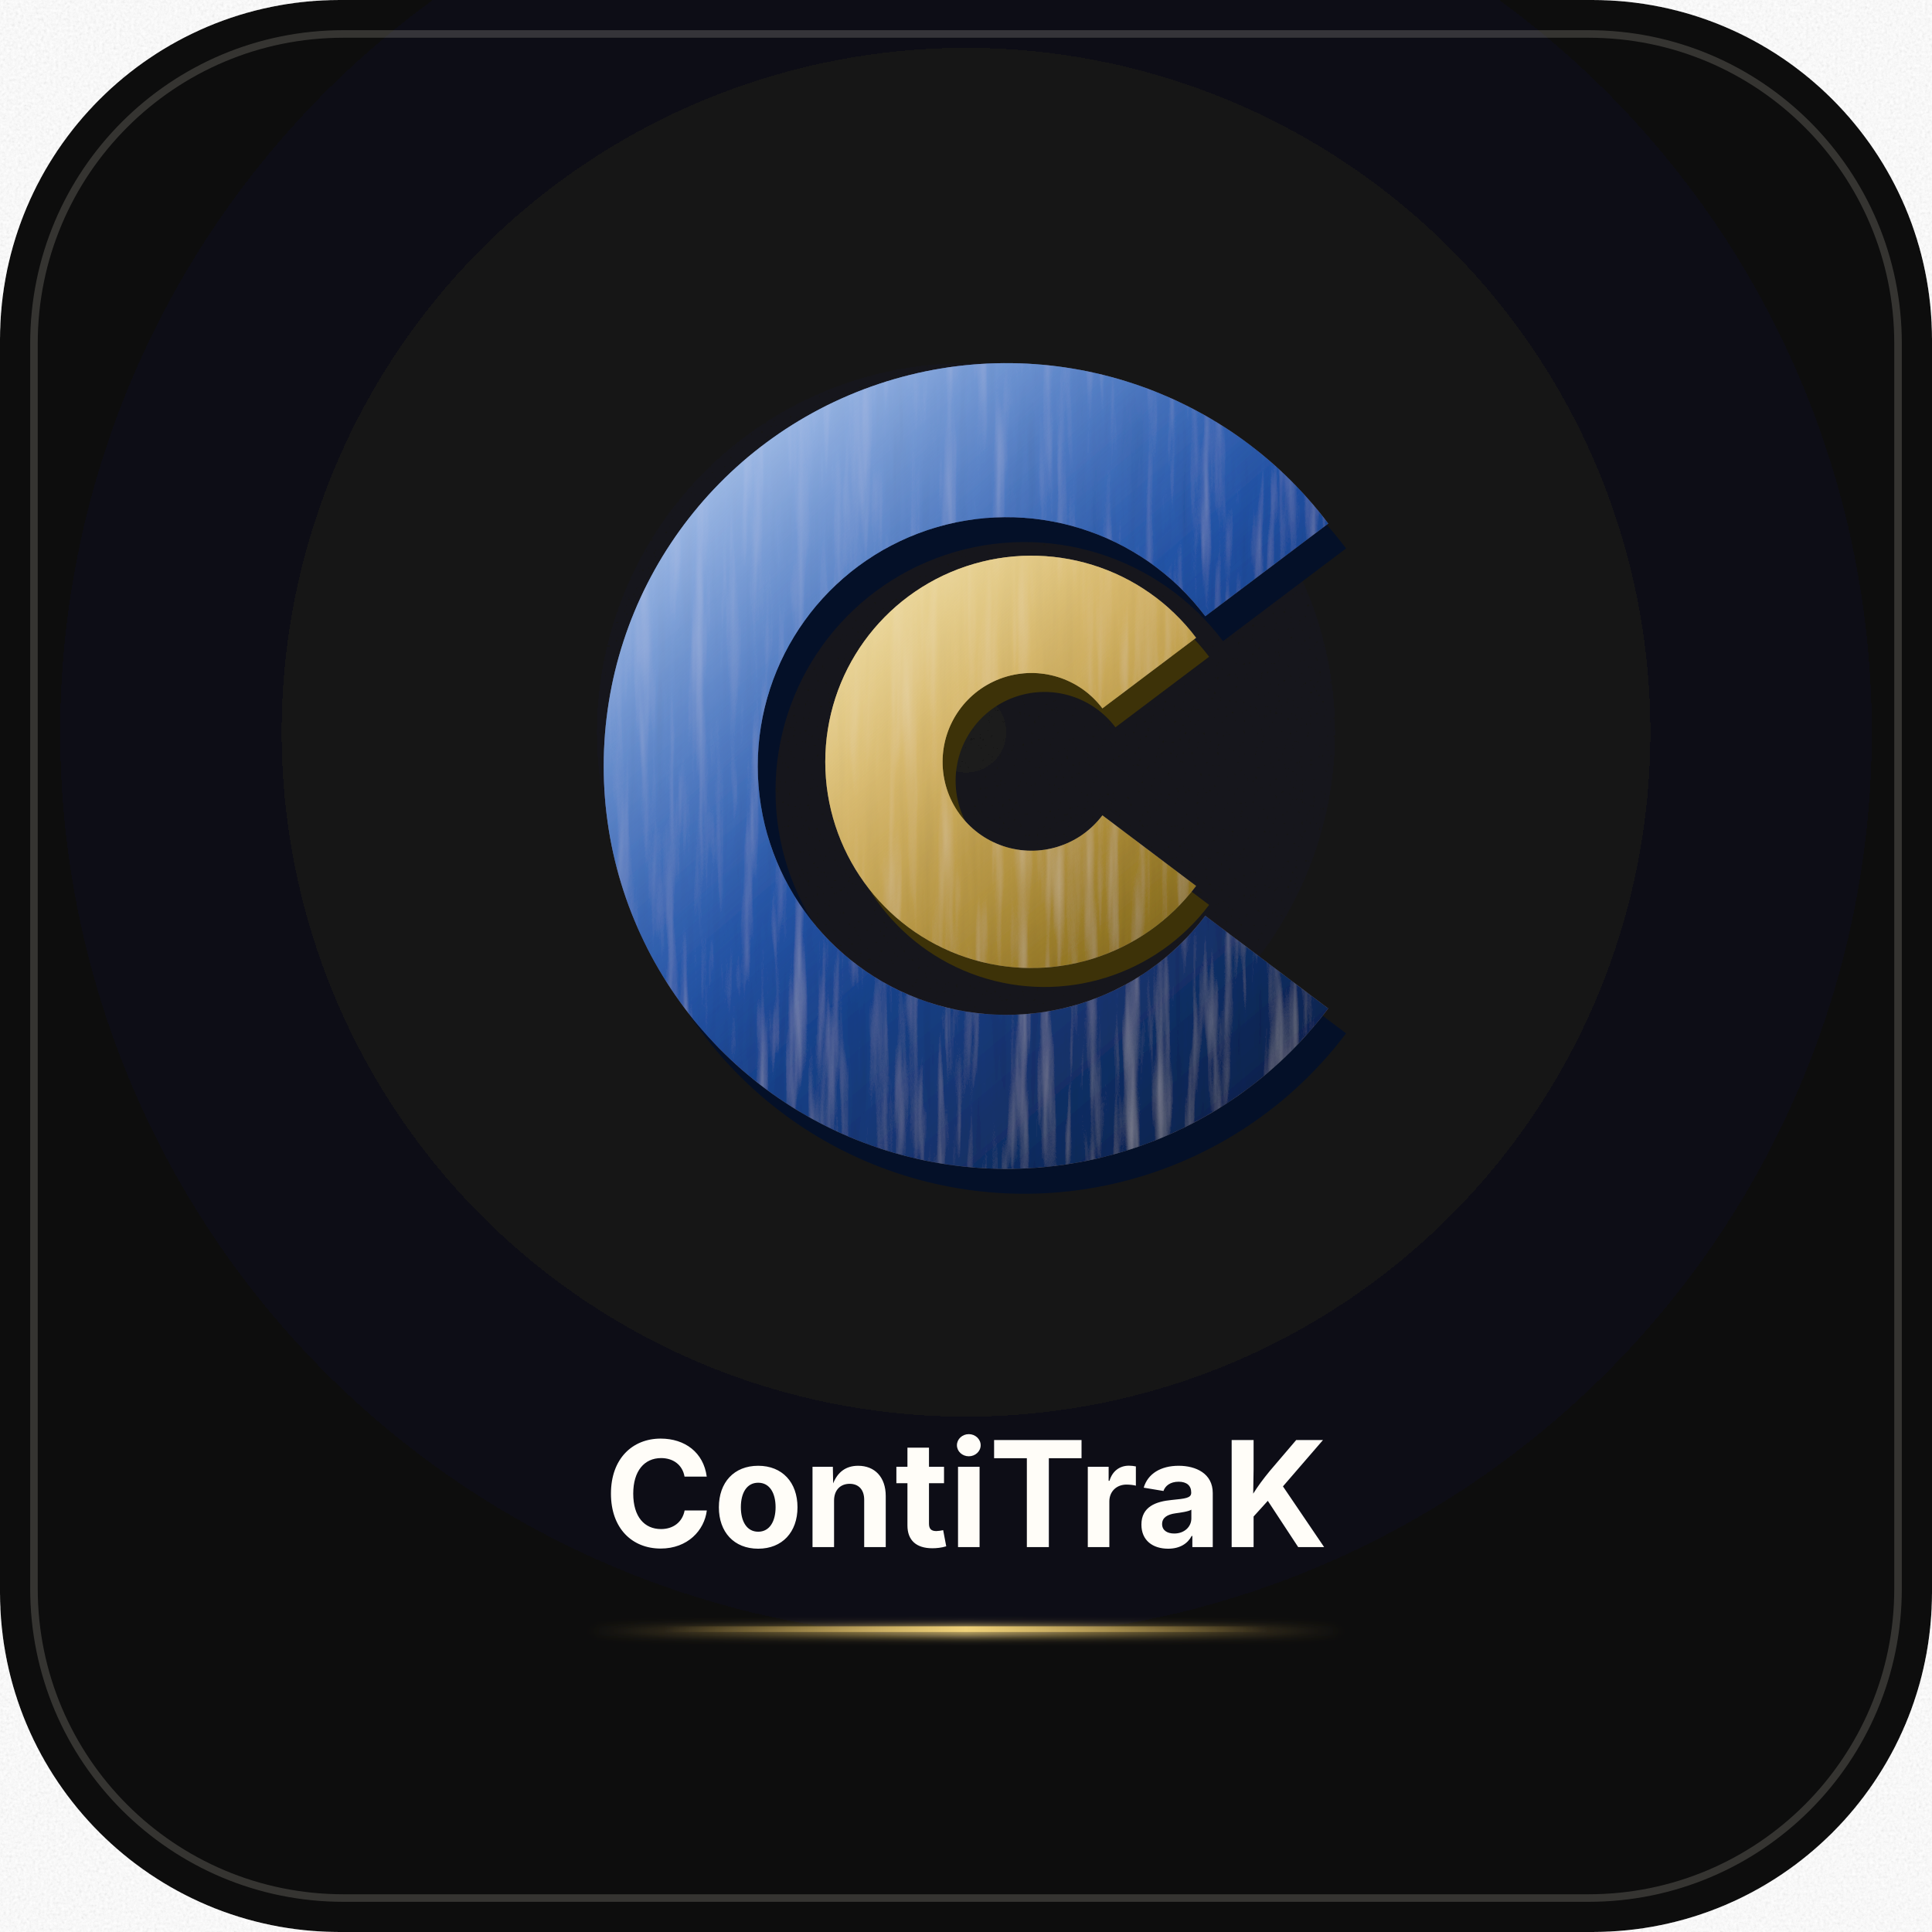
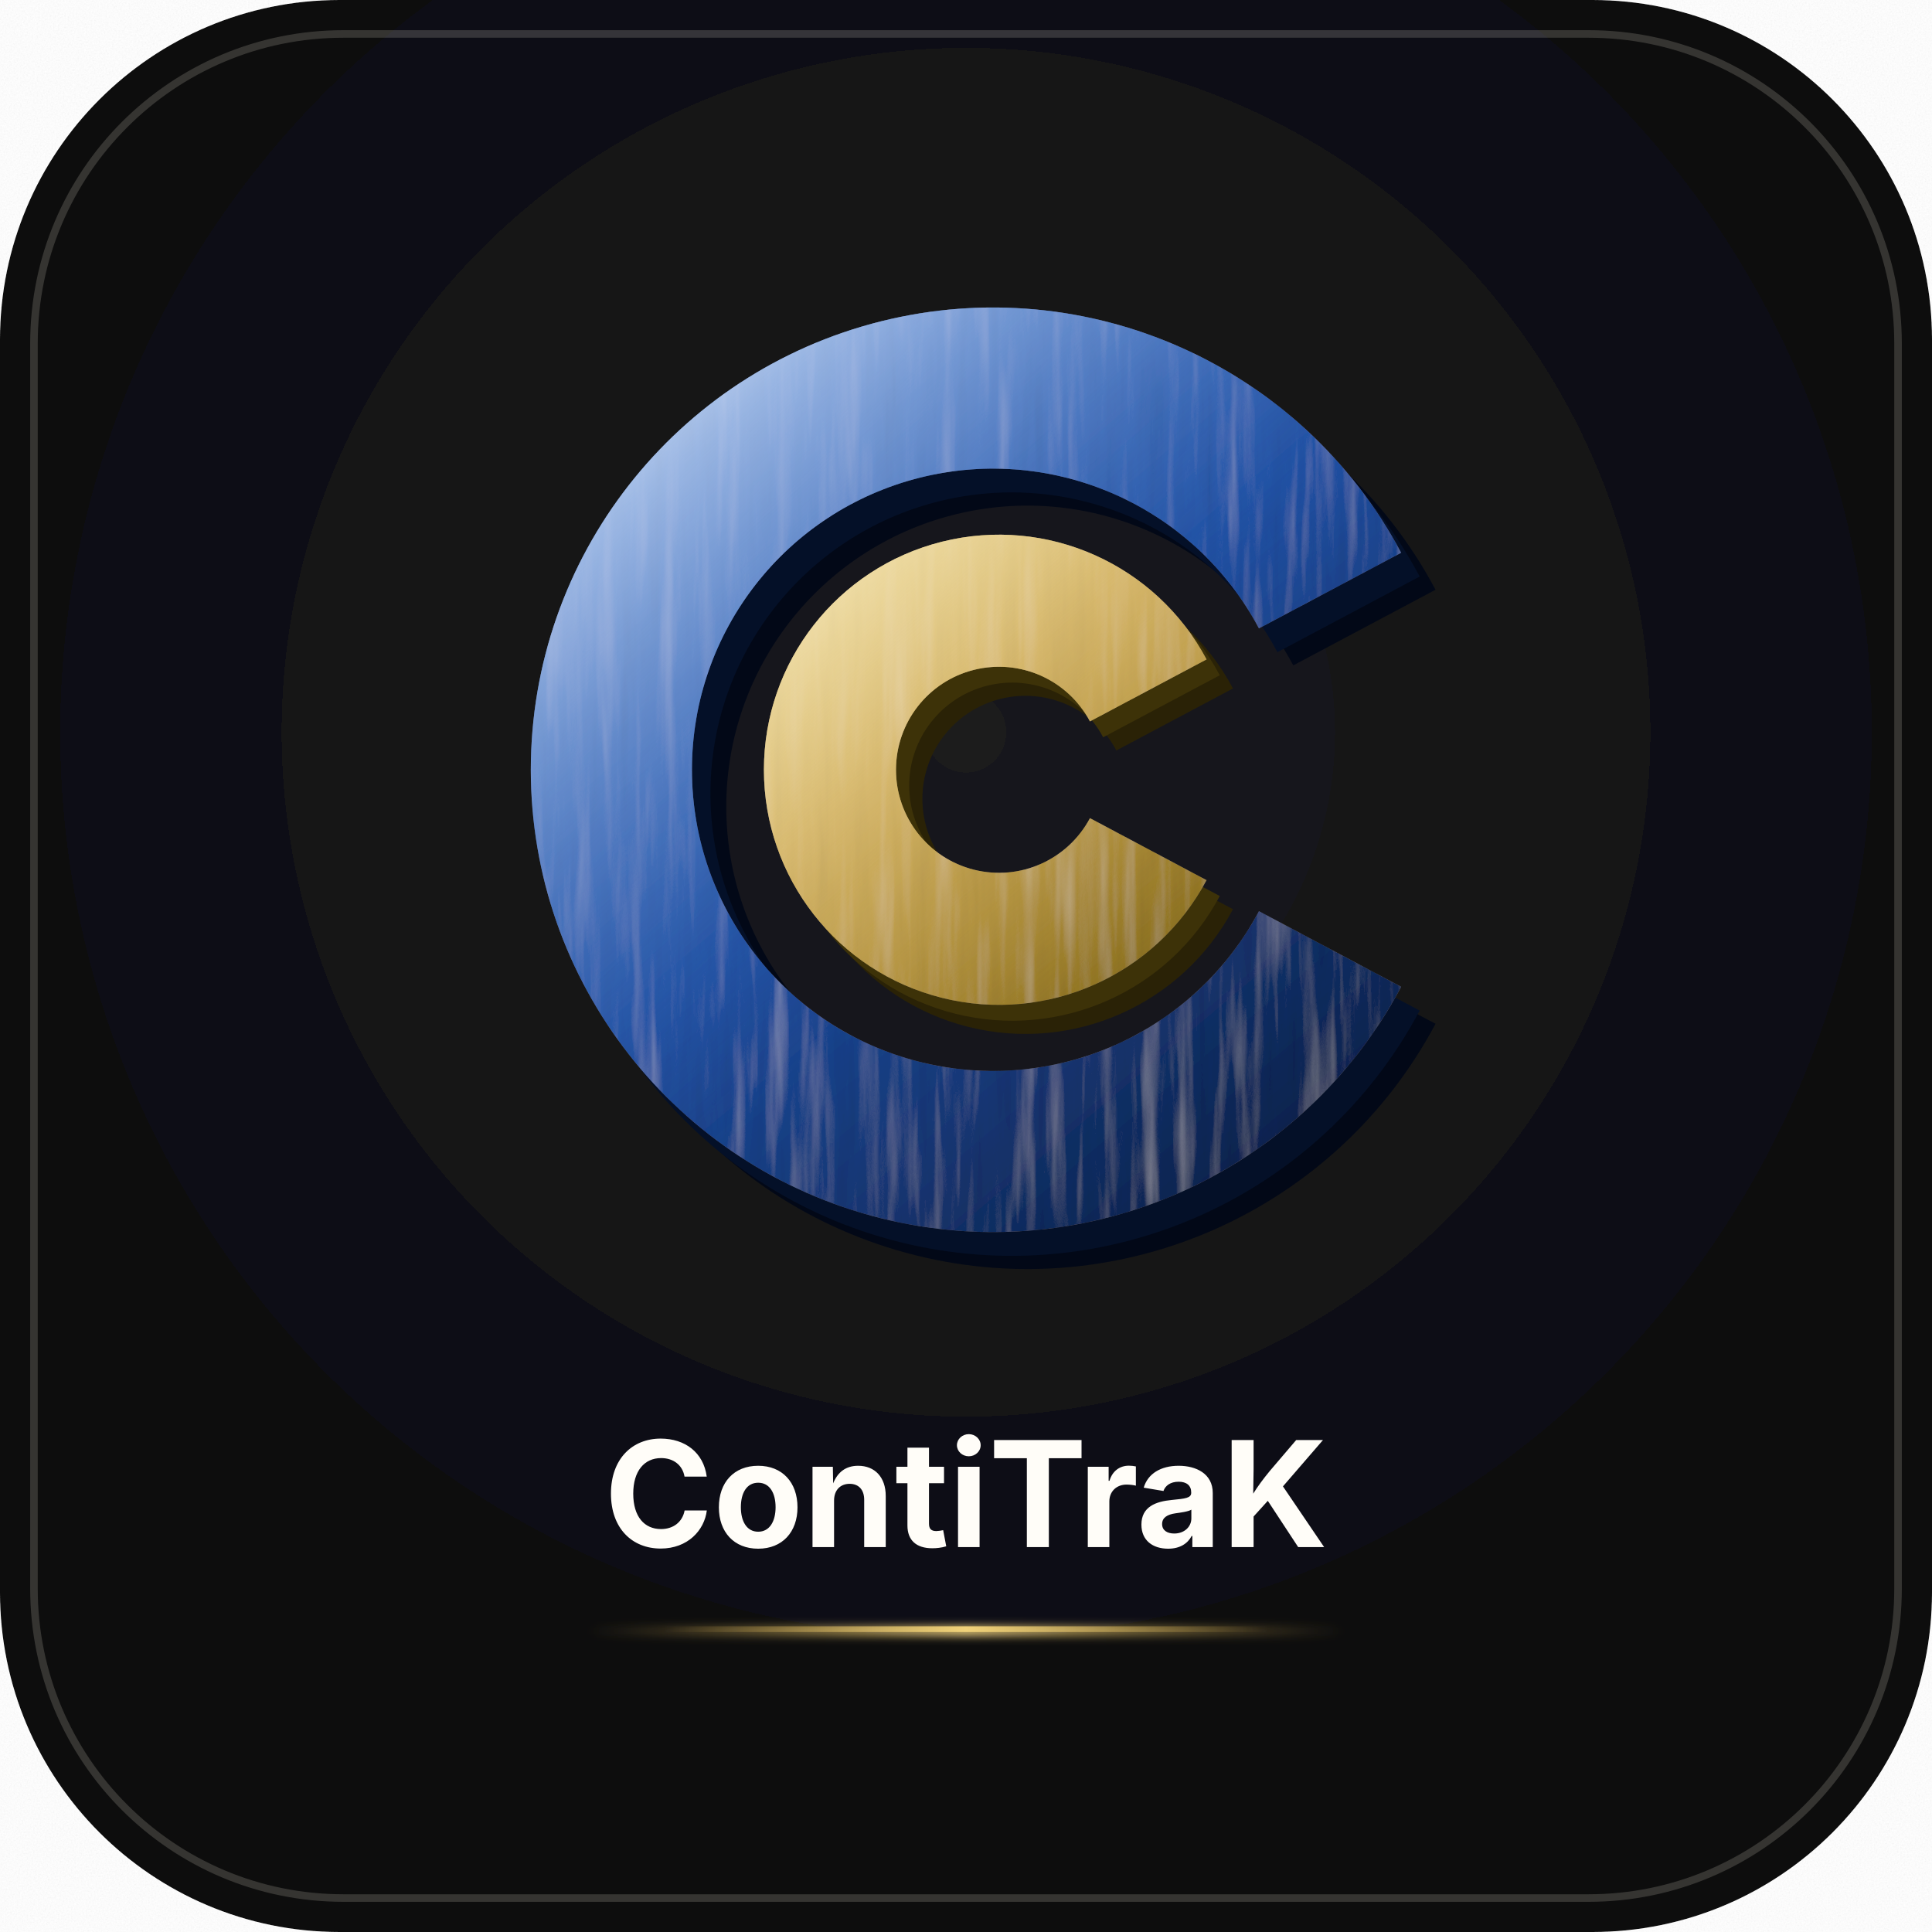
<svg xmlns="http://www.w3.org/2000/svg" viewBox="0 0 1024 1024" fill="none">
  <defs>
    <linearGradient id="t-blue" x1="18" y1="12" x2="82" y2="88" gradientUnits="userSpaceOnUse">
      <stop offset="0%" stop-color="#c5dcff" />
      <stop offset="18%" stop-color="#4d82d6" />
      <stop offset="48%" stop-color="#1e4fa3" />
      <stop offset="100%" stop-color="#071433" />
    </linearGradient>
    <linearGradient id="t-blue-hi" x1="22" y1="16" x2="58" y2="54" gradientUnits="userSpaceOnUse">
      <stop offset="0%" stop-color="#eef5ff" stop-opacity=".9" />
      <stop offset="100%" stop-color="#1e4fa3" stop-opacity="0" />
    </linearGradient>
    <linearGradient id="t-gold" x1="28" y1="20" x2="78" y2="82" gradientUnits="userSpaceOnUse">
      <stop offset="0%" stop-color="#fff6d2" />
      <stop offset="16%" stop-color="#edd078" />
      <stop offset="42%" stop-color="#c9a34a" />
      <stop offset="72%" stop-color="#8b7020" />
      <stop offset="100%" stop-color="#4a3c0c" />
    </linearGradient>
    <linearGradient id="t-gold-hi" x1="36" y1="26" x2="68" y2="62" gradientUnits="userSpaceOnUse">
      <stop offset="0%" stop-color="#fff8d8" stop-opacity=".95" />
      <stop offset="100%" stop-color="#c9a34a" stop-opacity="0" />
    </linearGradient>
    <filter id="t-brush" x="-8%" y="-8%" width="116%" height="116%">
      <feTurbulence type="fractalNoise" baseFrequency="0.85 0.06" numOctaves="3" seed="3" result="noise" />
      <feColorMatrix type="saturate" values="0" in="noise" result="gray" />
      <feComponentTransfer in="gray" result="grain">
        <feFuncA type="linear" slope="0.42" />
      </feComponentTransfer>
      <feComposite in="grain" in2="SourceAlpha" operator="in" result="clipped" />
      <feBlend in="SourceGraphic" in2="clipped" mode="overlay" />
    </filter>
    <filter id="t-paper" x="0" y="0" width="100%" height="100%">
-       <feTurbulence type="fractalNoise" baseFrequency="0.65" numOctaves="4" seed="11" result="n" />
+       <feTurbulence type="fractalNoise" baseFrequency="1.15" numOctaves="2" seed="11" result="n" />
      <feColorMatrix type="saturate" values="0" in="n" result="g" />
      <feComponentTransfer in="g" result="grain">
-         <feFuncA type="linear" slope="0.22" />
+         <feFuncA type="linear" slope="0.12" />
      </feComponentTransfer>
      <feBlend in="SourceGraphic" in2="grain" mode="multiply" />
    </filter>
    <radialGradient id="t-vignette" cx="50%" cy="38%" r="62%">
      <stop offset="0%" stop-color="#1a1a1f" />
      <stop offset="100%" stop-color="#0b0b0d" />
    </radialGradient>
    <linearGradient id="t-flare" x1="0" y1="0" x2="1" y2="0">
      <stop offset="0%" stop-color="#c9a34a" stop-opacity="0" />
      <stop offset="50%" stop-color="#f0d27a" stop-opacity="1" />
      <stop offset="100%" stop-color="#c9a34a" stop-opacity="0" />
    </linearGradient>
    <filter id="t-flare-glow" x="-40%" y="-400%" width="180%" height="900%">
      <feGaussianBlur stdDeviation="2.4" />
    </filter>
  </defs>
  <rect width="1024" height="1024" rx="180" fill="url(#t-vignette)" filter="url(#t-paper)" />
  <rect x="18" y="18" width="988" height="988" rx="164" stroke="#d7d2c6" stroke-opacity=".2" stroke-width="4" />
-   <g transform="translate(198 92) scale(6.28)">
-     <path fill="#041028" d="M80.577 29.538 A34 34 0 1 0 80.577 70.462 L70.195 62.638 A21 21 0 1 1 70.195 37.362 Z" transform="translate(1.5 2.1)" />
-     <path fill="url(#t-blue)" d="M80.577 29.538 A34 34 0 1 0 80.577 70.462 L70.195 62.638 A21 21 0 1 1 70.195 37.362 Z" filter="url(#t-brush)" />
-     <path fill="url(#t-blue-hi)" d="M80.577 29.538 A34 34 0 1 0 80.577 70.462 L70.195 62.638 A21 21 0 1 1 70.195 37.362 Z" />
-     <path fill="#3d3208" d="M69.419 39.178 A17.4 17.4 0 1 0 69.419 60.122 L61.513 54.164 A7.5 7.5 0 1 1 61.513 45.136 Z" transform="translate(1.1 1.6)" />
-     <path fill="url(#t-gold)" d="M69.419 39.178 A17.4 17.4 0 1 0 69.419 60.122 L61.513 54.164 A7.5 7.5 0 1 1 61.513 45.136 Z" filter="url(#t-brush)" />
-     <path fill="url(#t-gold-hi)" d="M69.419 39.178 A17.4 17.4 0 1 0 69.419 60.122 L61.513 54.164 A7.5 7.5 0 1 1 61.513 45.136 Z" />
+   <g transform="translate(162 58) scale(7)">
+     <path fill="#020817" d="M82.952 33.568 A35 35 0 1 0 82.952 66.432 L72.18 60.704 A22.8 22.8 0 1 1 72.18 39.296 Z" transform="translate(2.6 2.8)" />
+     <path fill="#041028" d="M82.952 33.568 A35 35 0 1 0 82.952 66.432 L72.18 60.704 A22.8 22.8 0 1 1 72.18 39.296 Z" transform="translate(1.4 1.8)" />
+     <path fill="url(#t-blue)" d="M82.952 33.568 A35 35 0 1 0 82.952 66.432 L72.18 60.704 A22.8 22.8 0 1 1 72.18 39.296 Z" filter="url(#t-brush)" />
+     <path fill="url(#t-blue-hi)" d="M82.952 33.568 A35 35 0 1 0 82.952 66.432 L72.18 60.704 A22.8 22.8 0 1 1 72.18 39.296 Z" />
+     <path fill="#2a2206" d="M68.215 41.643 A17.8 17.8 0 1 0 68.215 58.357 L59.385 53.662 A7.8 7.8 0 1 1 59.385 46.338 Z" transform="translate(2 2.2)" />
+     <path fill="#3d3208" d="M68.215 41.643 A17.8 17.8 0 1 0 68.215 58.357 L59.385 53.662 A7.8 7.8 0 1 1 59.385 46.338 Z" transform="translate(1 1.2)" />
+     <path fill="url(#t-gold)" d="M68.215 41.643 A17.8 17.8 0 1 0 68.215 58.357 L59.385 53.662 A7.8 7.8 0 1 1 59.385 46.338 Z" filter="url(#t-brush)" />
+     <path fill="url(#t-gold-hi)" d="M68.215 41.643 A17.8 17.8 0 1 0 68.215 58.357 L59.385 53.662 A7.8 7.8 0 1 1 59.385 46.338 Z" />
  </g>
  <text x="512" y="820" text-anchor="middle" fill="#fffdf8" font-family="Inter, Arial, Helvetica, sans-serif" font-size="78" font-weight="650">ContiTraK</text>
  <rect x="312" y="862" width="400" height="5" rx="2.5" fill="url(#t-flare)" filter="url(#t-flare-glow)" />
  <rect x="352" y="862" width="320" height="3" rx="1.5" fill="url(#t-flare)" />
</svg>
